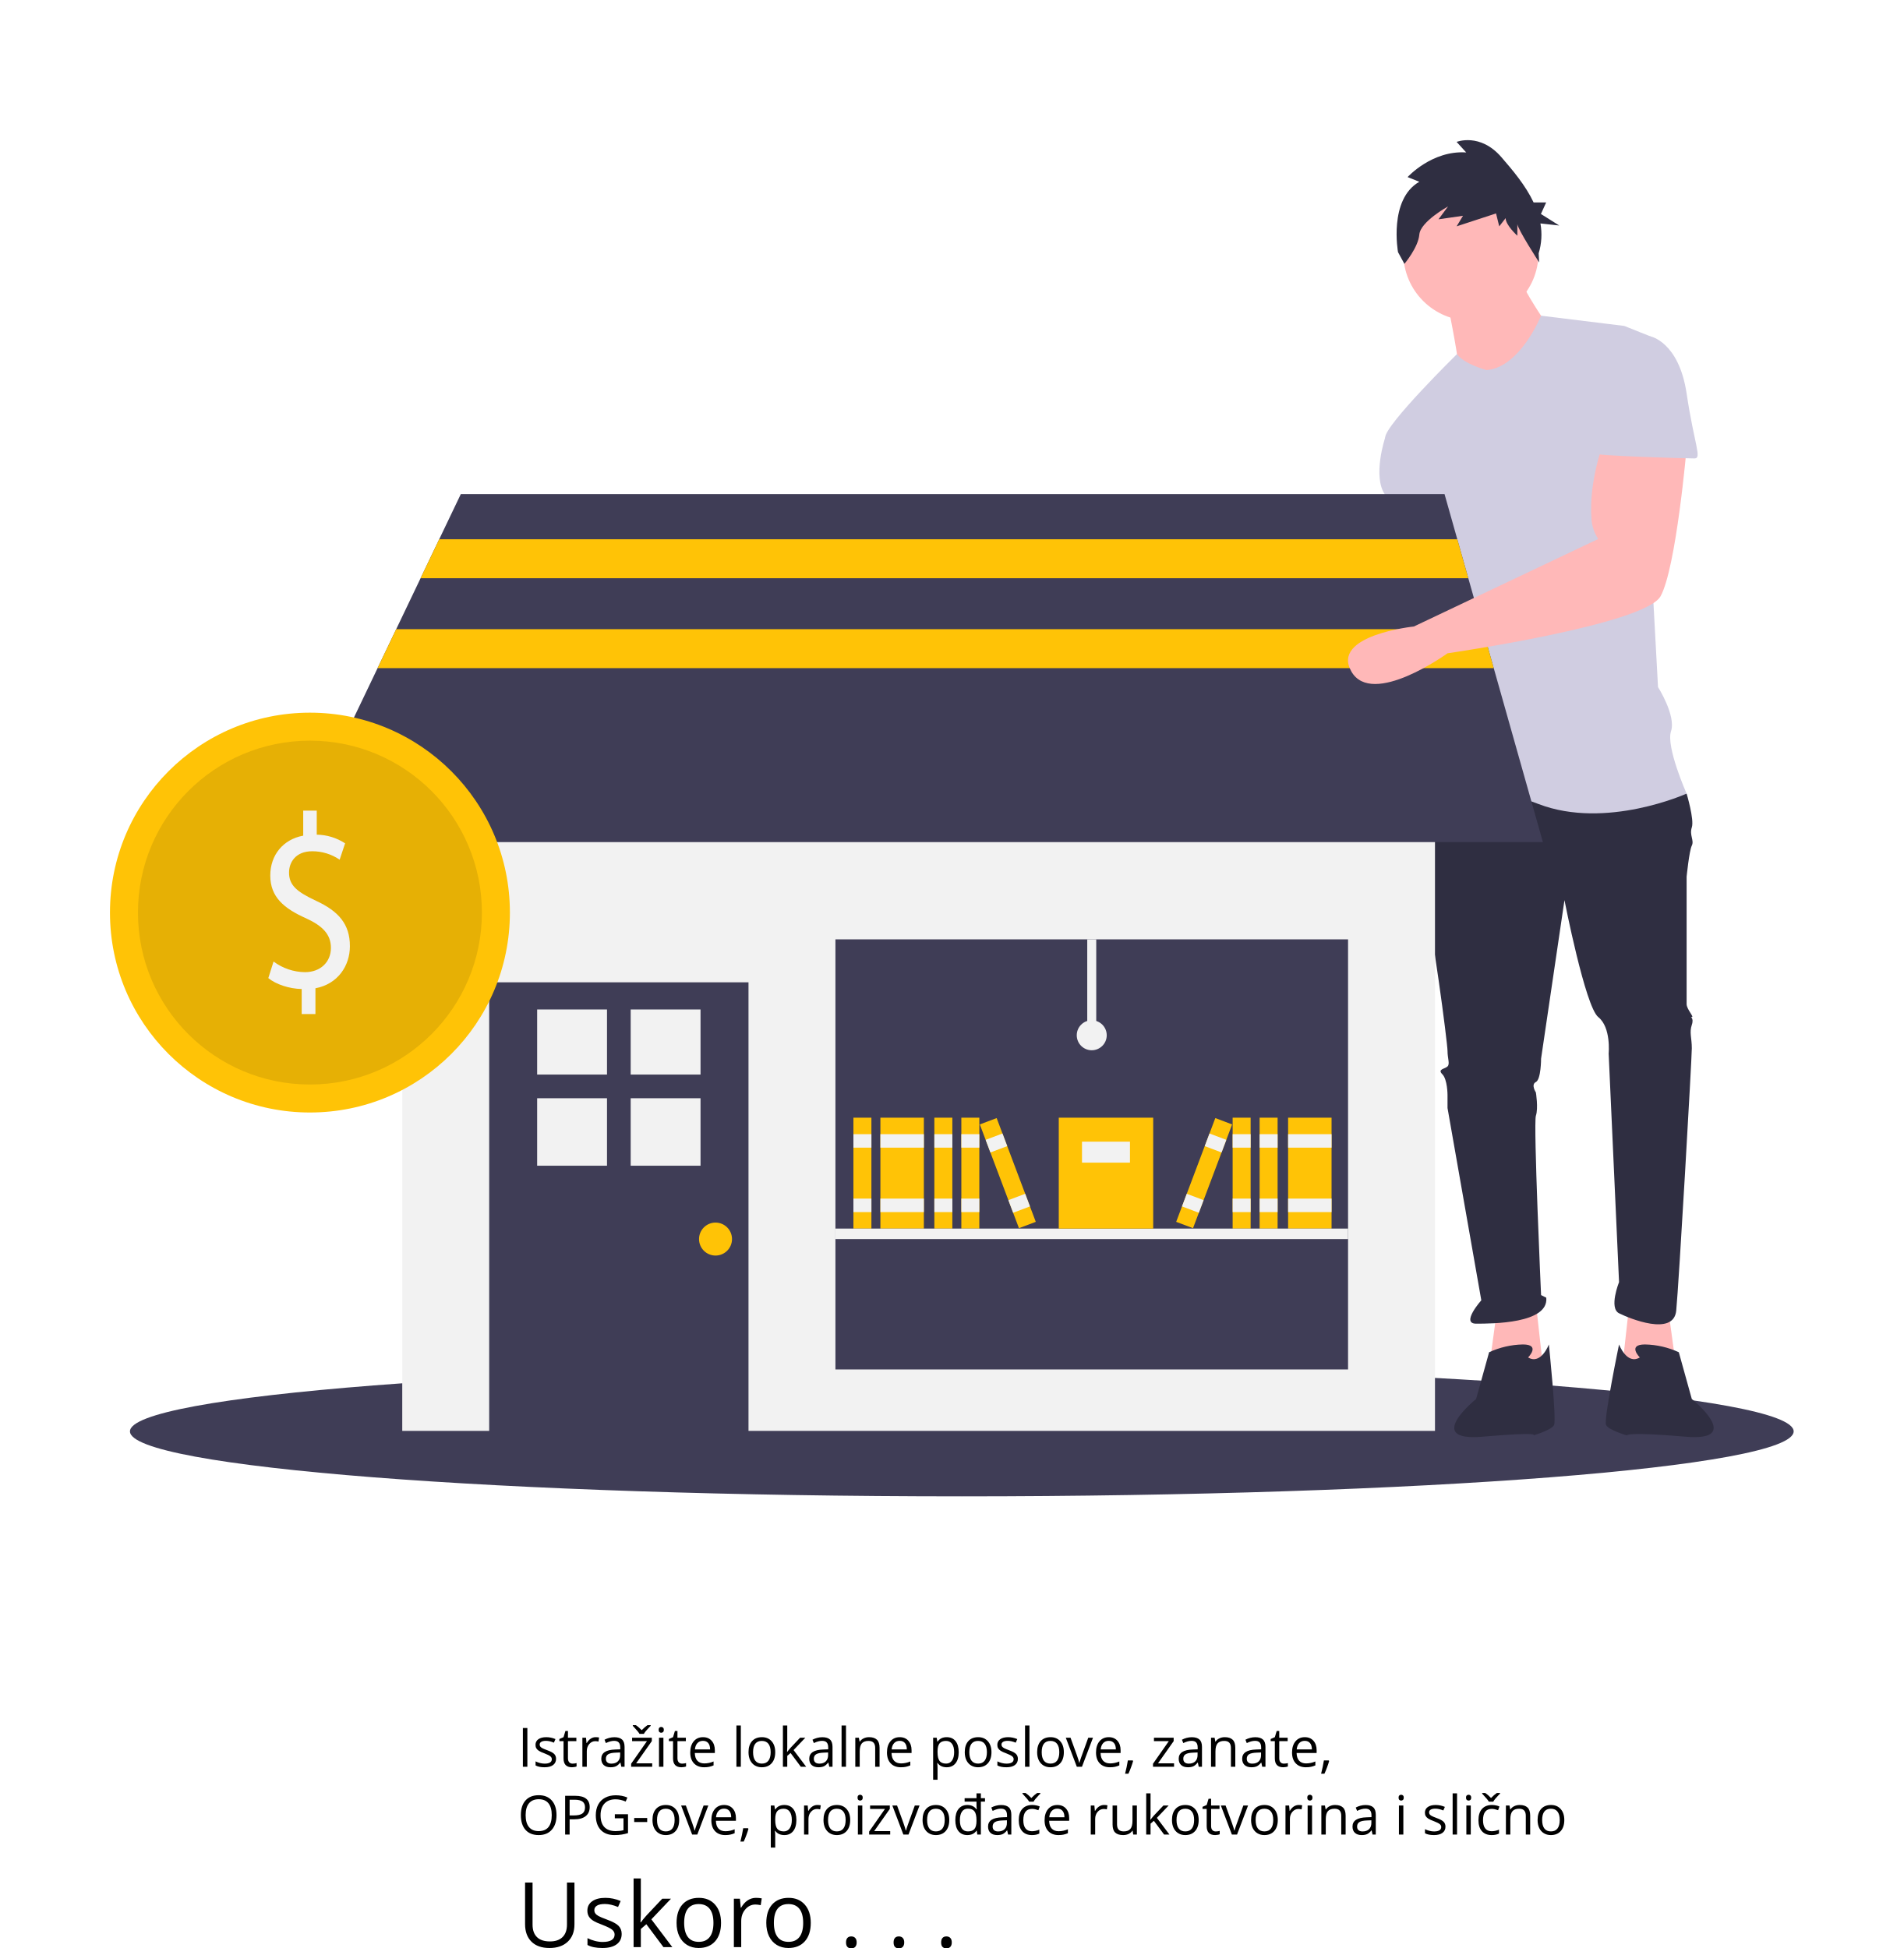
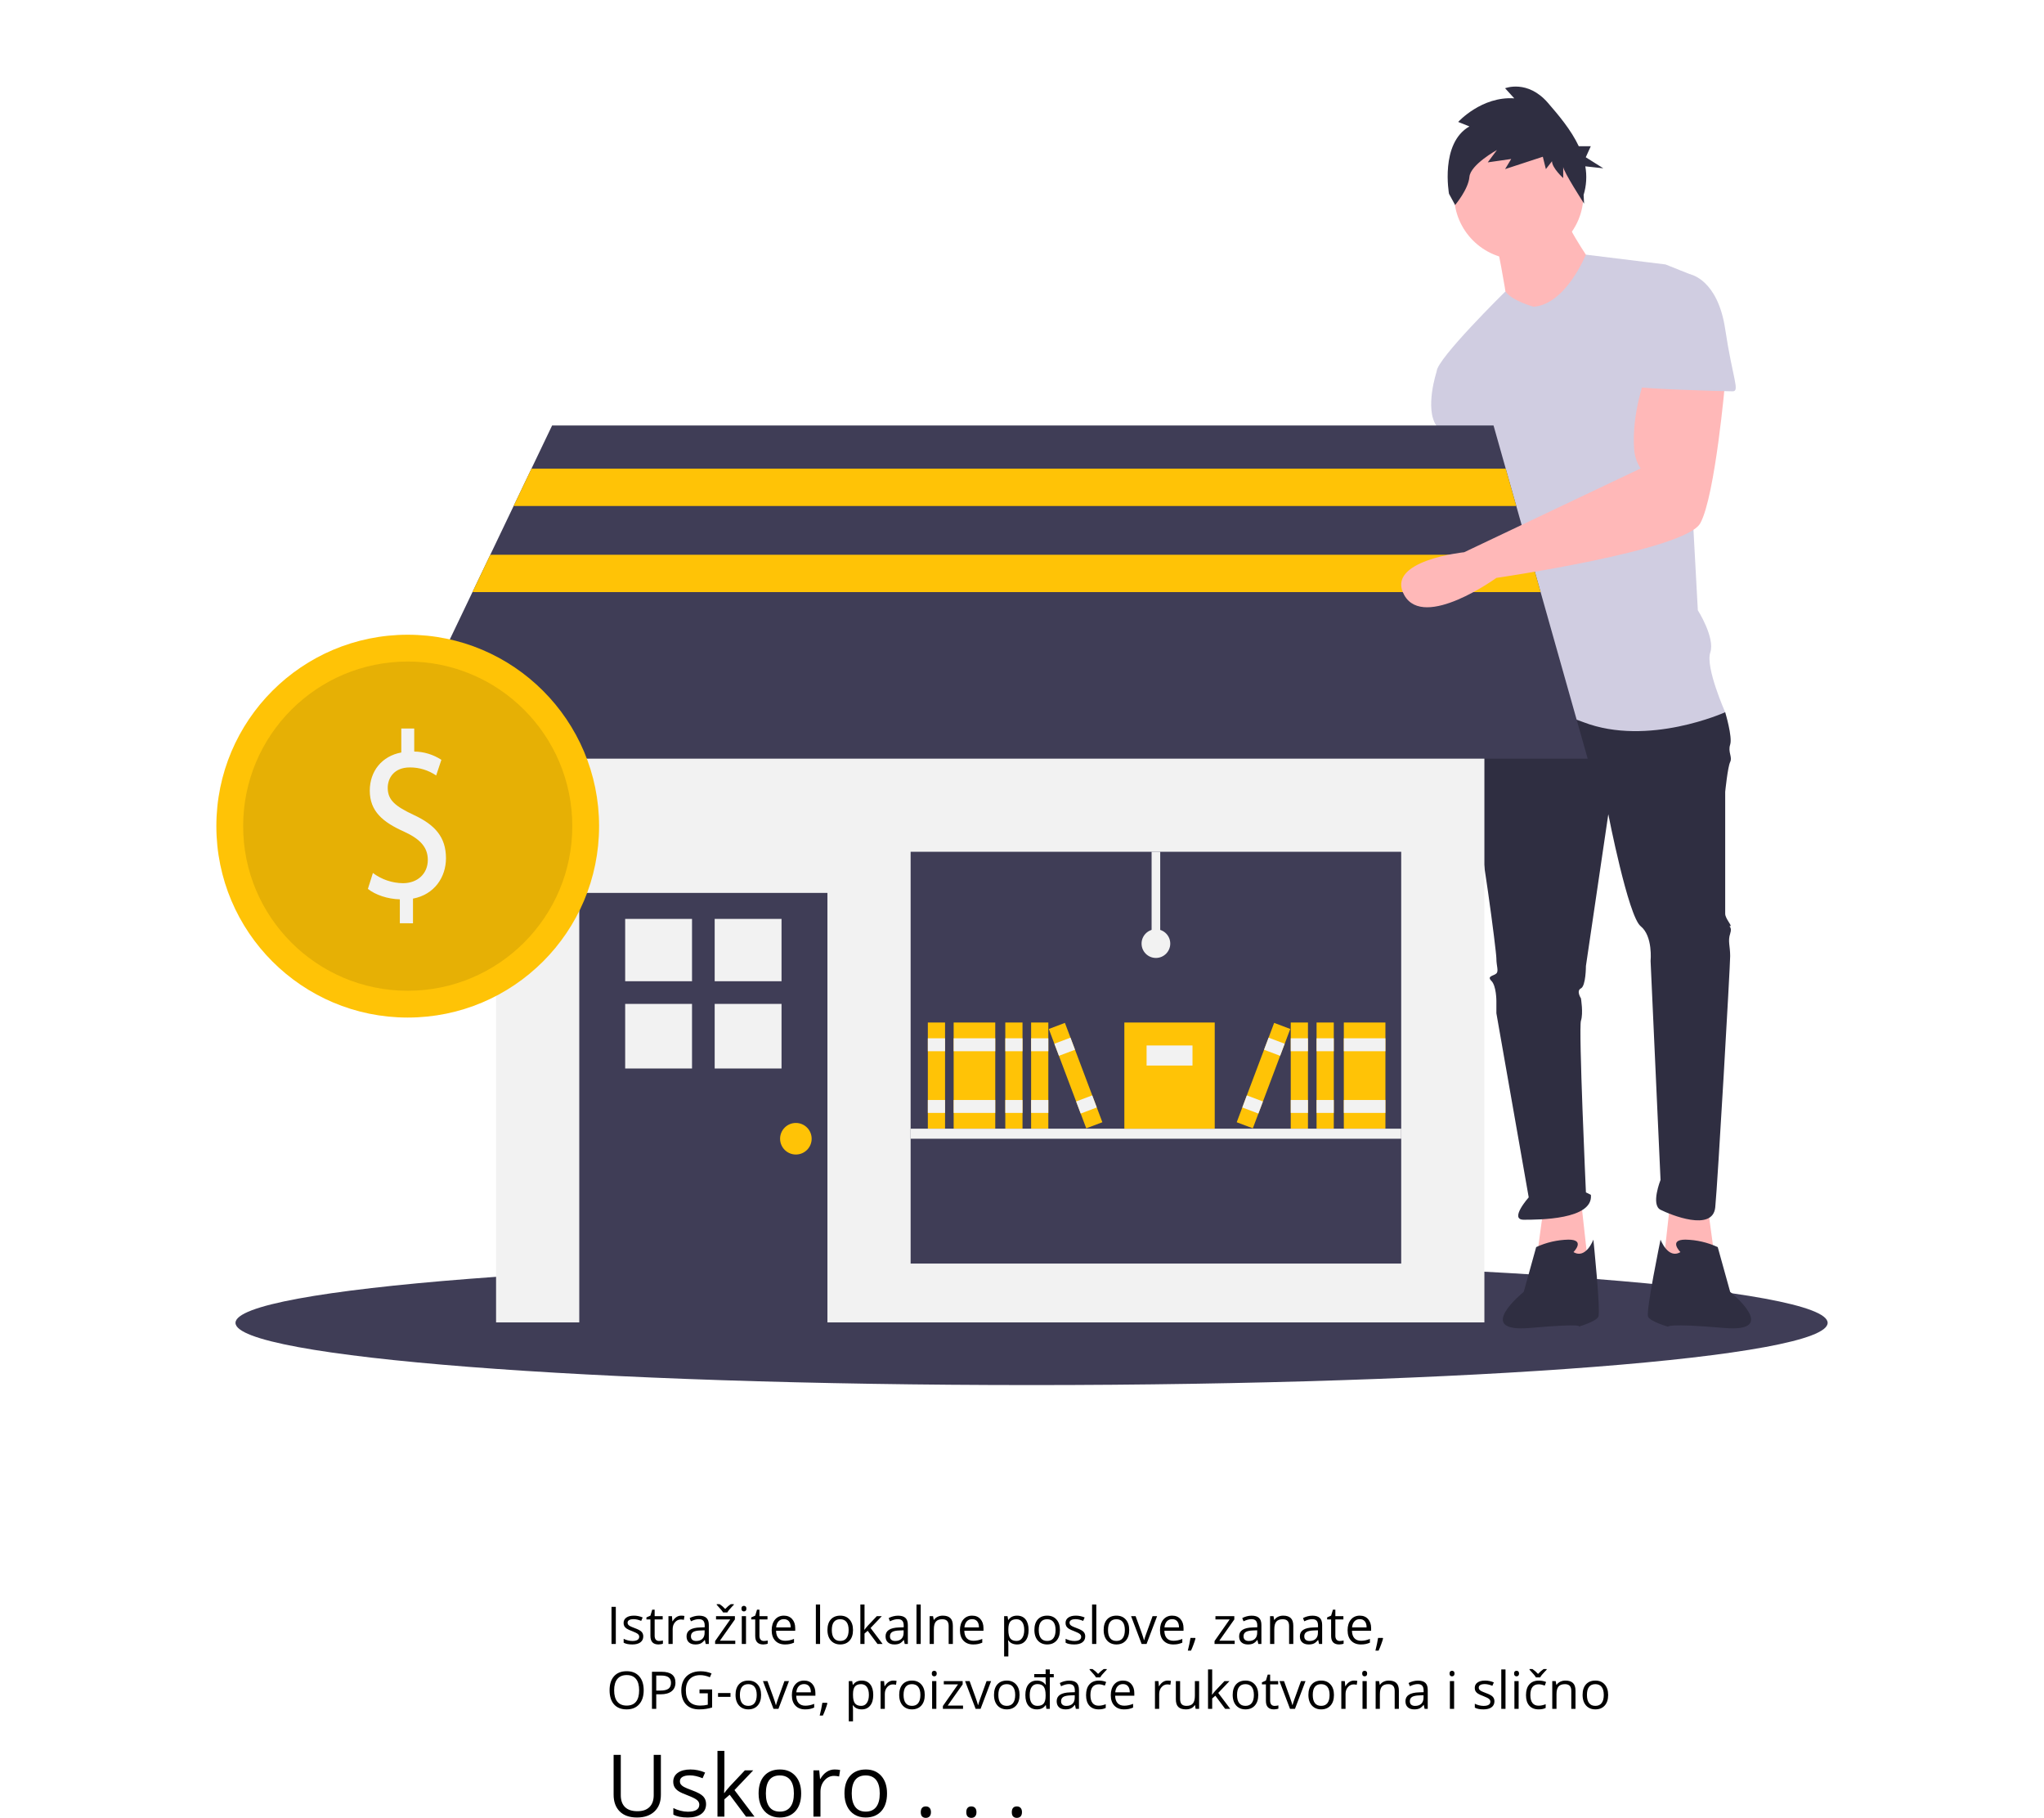
- <svg xmlns="http://www.w3.org/2000/svg" data-name="Layer 1" width="842" height="861.814" viewBox="0 0 842 861.814" version="1.1" id="svg124">
+ <svg xmlns="http://www.w3.org/2000/svg" data-name="Layer 1" width="944.719" height="839.814" viewBox="0 0 944.719 839.814" version="1.1" id="svg124">
  <defs id="defs128" />
-   <g id="g13629" transform="translate(48.64032,62)">
-     <ellipse cx="376.782" cy="571.255" rx="367.937" ry="28.745" fill="#3f3d56" id="ellipse4" style="stroke-width:0.884" />
-     <polygon points="779.369,585.5 783.268,614.093 755.975,616.692 759.874,581.601 " fill="#a0616a" id="polygon6" style="fill:#ffb8b8;fill-opacity:1" transform="scale(0.8844648)" />
-     <path d="m 575.523,170.702 c 0,0 2.299,31.037 2.299,32.186 0,1.15 -16.093,80.466 -16.093,80.466 0,0 -22.99,43.681 0,42.532 22.99,-1.15 16.093,-41.382 16.093,-41.382 l 24.14,-66.672 -10.346,-47.13 z" fill="#a0616a" id="path8" style="stroke-width:0.884" />
-     <polygon points="693.591,585.5 689.692,614.093 716.985,616.692 713.086,581.601 " fill="#a0616a" id="polygon10" style="fill:#ffb8b8;fill-opacity:1" transform="scale(0.8844648)" />
-     <path d="m 587.018,281.055 -5.748,8.047 c 0,0 -3.449,34.485 0,45.98 3.449,11.495 10.346,64.373 10.346,67.821 0,3.449 1.15,5.748 0,6.897 -1.149,1.15 -4.598,1.15 -2.299,3.449 2.299,2.299 2.299,9.196 2.299,9.196 v 5.748 l 14.944,85.064 c 0,0 -9.196,10.346 -2.299,10.346 6.897,0 32.186,0 31.037,-11.495 l -2.299,-1.15 c 0,0 -3.449,-75.868 -2.299,-79.316 1.149,-3.449 0,-10.346 0,-10.346 0,0 -2.299,-3.449 0,-4.598 2.299,-1.15 2.299,-10.346 2.299,-10.346 l 10.346,-70.12 c 0,0 9.196,47.13 14.944,51.728 5.748,4.598 4.598,16.093 4.598,16.093 l 4.598,101.157 c 0,0 -4.598,11.495 0,13.794 4.598,2.299 24.14,10.346 25.289,-1.149 1.15,-11.495 6.897,-111.502 6.897,-116.101 0,-4.598 -1.15,-6.897 0,-10.346 1.149,-3.449 -1.15,-3.449 0,-3.449 1.149,0 -2.299,-3.449 -2.299,-5.748 v -56.326 c 0,0 1.15,-11.495 2.299,-13.794 1.149,-2.299 -1.15,-4.598 0,-8.047 1.149,-3.449 -2.299,-14.944 -2.299,-14.944 l -51.728,-13.794 z" fill="#2f2e41" id="path12" style="stroke-width:0.884" />
-     <path d="m 627.251,538.546 c 0,0 5.748,-5.748 -2.299,-5.748 a 37.416,37.416 0 0 0 -14.944,3.449 l -5.748,20.691 c 0,0 -23.565,18.967 2.874,16.668 26.439,-2.299 22.415,-0.575 22.415,-0.575 0,0 8.047,-2.299 9.196,-4.598 1.149,-2.299 -2.299,-35.635 -2.299,-35.635 0,0 -3.449,9.196 -9.196,5.748 z" fill="#2f2e41" id="path14" style="stroke-width:0.884" />
-     <path d="m 676.679,538.546 c 0,0 -5.748,-5.748 2.299,-5.748 a 37.416,37.416 0 0 1 14.944,3.449 l 5.748,20.691 c 0,0 23.565,18.967 -2.874,16.668 -26.439,-2.299 -25.864,-0.575 -25.864,-0.575 0,0 -8.047,-2.299 -9.196,-4.598 -1.15,-2.299 5.748,-35.635 5.748,-35.635 0,0 3.449,9.196 9.196,5.748 z" fill="#2f2e41" id="path16" style="stroke-width:0.884" />
-     <circle cx="601.961" cy="50.004" r="29.887" fill="#a0616a" id="circle18" style="fill:#ffb8b8;fill-opacity:1;stroke-width:0.884" />
-     <path d="m 591.616,71.844 c 0,0 4.598,22.99 4.598,26.439 0,3.449 19.542,13.794 19.542,13.794 l 21.841,-27.588 c 0,0 -13.794,-19.542 -13.794,-24.14 z" fill="#a0616a" id="path20" style="fill:#ffb8b8;fill-opacity:1;stroke-width:0.884" />
-     <path d="m 608.858,101.732 c 0,0 -10.019,-2.667 -13.056,-7.081 0,0 -31.775,31.221 -31.775,36.968 l 25.289,44.831 c 0,0 0,16.093 2.299,17.243 2.299,1.149 0,0 0,4.598 0,4.598 -6.897,34.485 -4.598,39.083 2.299,4.598 4.598,1.149 2.299,8.047 -2.299,6.897 -8.047,43.681 -8.047,43.681 0,0 20.691,-6.897 50.578,4.598 29.887,11.495 65.522,-4.598 65.522,-4.598 0,0 -9.196,-20.691 -6.897,-27.588 2.299,-6.897 -5.748,-19.542 -5.748,-19.542 l -5.748,-105.755 c 0,0 8.047,-47.13 2.299,-49.429 l -11.495,-4.598 -36.812,-4.524 c 0,0 -9.169,22.917 -24.112,24.066 z" fill="#d0cde1" id="path22" style="stroke-width:0.884" />
-     <path d="m 575.523,123.572 -11.495,8.047 c 0,0 -5.748,17.243 0,25.289 5.748,8.047 8.047,19.542 8.047,19.542 l 22.99,-2.299 z" fill="#d0cde1" id="path24" style="stroke-width:0.884" />
-     <path d="m 579.143,18.418 -5.184,-2.076 c 0,0 10.84,-11.934 25.922,-10.896 l -4.242,-4.67 c 0,0 10.369,-4.151 19.795,6.745 4.955,5.728 10.688,12.461 14.262,20.045 h 5.552 l -2.317,5.102 8.11,5.102 -8.324,-0.916 a 28.233,28.233 0 0 1 -0.787,13.214 l 0.223,4.033 c 0,0 -9.649,-14.929 -9.649,-17.005 v 5.189 c 0,0 -5.184,-4.67 -5.184,-7.783 l -2.828,3.632 -1.414,-5.708 -17.438,5.708 2.828,-4.67 -10.84,1.557 4.242,-5.708 c 0,0 -12.254,6.745 -12.725,12.453 -0.471,5.708 -6.598,12.972 -6.598,12.972 l -2.828,-5.189 c 0,0 -4.242,-23.349 9.426,-31.132 z" fill="#2f2e41" id="path26" style="stroke-width:0.884" />
-     <rect x="129.281" y="250.155" width="456.793" height="320.882" fill="#f2f2f2" id="rect28" style="stroke-width:0.884" />
-     <rect x="167.734" y="372.586" width="114.696" height="200.22" fill="#3f3d56" id="rect30" style="stroke-width:0.884" />
-     <rect x="188.95" y="384.598" width="30.896" height="28.801" fill="#f2f2f2" id="rect32" style="stroke-width:0.884" />
-     <rect x="230.319" y="384.598" width="30.896" height="28.801" fill="#f2f2f2" id="rect34" style="stroke-width:0.884" />
-     <rect x="188.95" y="423.872" width="30.896" height="29.849" fill="#f2f2f2" id="rect36" style="stroke-width:0.884" />
-     <rect x="230.319" y="423.872" width="30.896" height="29.849" fill="#f2f2f2" id="rect38" style="stroke-width:0.884" />
-     <circle cx="267.844" cy="486.176" r="7.293" fill="#ffc306" id="circle40" style="stroke-width:0.884" />
-     <rect x="320.883" y="353.58" width="226.739" height="190.275" fill="#3f3d56" id="rect42" style="stroke-width:0.884" />
-     <polygon points="673.786,199.628 679.295,219.117 686.499,244.603 692.008,264.092 716.602,351.134 92.199,351.134 133.831,264.092 143.148,244.603 155.337,219.117 164.654,199.628 175.455,177.051 667.407,177.051 " fill="#3f3d56" id="polygon44" transform="scale(0.8844648)" />
-     <rect x="328.838" y="432.474" width="7.956" height="49.061" fill="#ffc306" id="rect46" style="stroke-width:0.884" />
-     <rect x="328.838" y="439.767" width="7.956" height="5.967" fill="#f2f2f2" id="rect48" style="stroke-width:0.884" />
-     <rect x="328.838" y="468.275" width="7.956" height="5.967" fill="#f2f2f2" id="rect50" style="stroke-width:0.884" />
-     <rect x="340.772" y="432.474" width="19.226" height="49.061" fill="#ffc306" id="rect52" style="stroke-width:0.884" />
-     <rect x="340.772" y="439.767" width="19.226" height="5.967" fill="#f2f2f2" id="rect54" style="stroke-width:0.884" />
-     <rect x="340.772" y="468.275" width="19.226" height="5.967" fill="#f2f2f2" id="rect56" style="stroke-width:0.884" />
-     <rect x="364.639" y="432.474" width="7.956" height="49.061" fill="#ffc306" id="rect58" style="stroke-width:0.884" />
-     <rect x="364.639" y="439.767" width="7.956" height="5.967" fill="#f2f2f2" id="rect60" style="stroke-width:0.884" />
-     <rect x="364.639" y="468.275" width="7.956" height="5.967" fill="#f2f2f2" id="rect62" style="stroke-width:0.884" />
-     <rect x="376.573" y="432.474" width="7.956" height="49.061" fill="#ffc306" id="rect64" style="stroke-width:0.884" />
-     <rect x="376.573" y="439.767" width="7.956" height="5.967" fill="#f2f2f2" id="rect66" style="stroke-width:0.884" />
-     <rect x="376.573" y="468.275" width="7.956" height="5.967" fill="#f2f2f2" id="rect68" style="stroke-width:0.884" />
-     <rect x="206.426" y="543.177" width="7.956" height="49.061" transform="rotate(-20.65411)" fill="#ffc306" id="rect70" style="stroke-width:0.884" />
-     <rect x="206.426" y="550.47" width="7.956" height="5.967" transform="rotate(-20.65411)" fill="#f2f2f2" id="rect72" style="stroke-width:0.884" />
-     <rect x="206.426" y="578.978" width="7.956" height="5.967" transform="rotate(-20.65411)" fill="#f2f2f2" id="rect74" style="stroke-width:0.884" />
-     <rect x="521.103" y="432.474" width="19.226" height="49.061" fill="#ffc306" id="rect76" style="stroke-width:0.884" />
-     <rect x="521.103" y="439.767" width="19.226" height="5.967" fill="#f2f2f2" id="rect78" style="stroke-width:0.884" />
-     <rect x="521.103" y="468.275" width="19.226" height="5.967" fill="#f2f2f2" id="rect80" style="stroke-width:0.884" />
-     <rect x="508.506" y="432.474" width="7.956" height="49.061" fill="#ffc306" id="rect82" style="stroke-width:0.884" />
-     <rect x="508.506" y="439.767" width="7.956" height="5.967" fill="#f2f2f2" id="rect84" style="stroke-width:0.884" />
-     <rect x="508.506" y="468.275" width="7.956" height="5.967" fill="#f2f2f2" id="rect86" style="stroke-width:0.884" />
-     <rect x="496.572" y="432.474" width="7.956" height="49.061" fill="#ffc306" id="rect88" style="stroke-width:0.884" />
-     <rect x="496.572" y="439.767" width="7.956" height="5.967" fill="#f2f2f2" id="rect90" style="stroke-width:0.884" />
-     <rect x="496.572" y="468.275" width="7.956" height="5.967" fill="#f2f2f2" id="rect92" style="stroke-width:0.884" />
-     <rect x="-281.451" y="610.088" width="49.061" height="7.956" transform="rotate(-69.34589)" fill="#ffc306" id="rect94" style="stroke-width:0.884" />
-     <rect x="-245.65" y="610.088" width="5.967" height="7.956" transform="rotate(-69.34589)" fill="#f2f2f2" id="rect96" style="stroke-width:0.884" />
-     <rect x="-274.158" y="610.088" width="5.967" height="7.956" transform="rotate(-69.34589)" fill="#f2f2f2" id="rect98" style="stroke-width:0.884" />
-     <rect x="320.883" y="481.535" width="226.739" height="4.641" fill="#f2f2f2" id="rect100" style="stroke-width:0.884" />
-     <rect x="419.667" y="432.474" width="41.768" height="49.061" fill="#ffc306" id="rect102" style="stroke-width:0.884" />
-     <rect x="429.943" y="443.082" width="21.215" height="9.282" fill="#f2f2f2" id="rect104" style="stroke-width:0.884" />
-     <rect x="432.263" y="353.58" width="3.978" height="42.431" fill="#f2f2f2" id="rect106" style="stroke-width:0.884" />
-     <circle cx="434.252" cy="396.011" r="6.63" fill="#f2f2f2" id="circle108" style="stroke-width:0.884" />
-     <polygon points="679.295,219.117 155.337,219.117 164.654,199.628 673.786,199.628 " fill="#ffc306" id="polygon110" transform="scale(0.8844648)" />
-     <polygon points="692.008,264.092 133.831,264.092 143.148,244.603 686.499,244.603 " fill="#ffc306" id="polygon112" transform="scale(0.8844648)" />
-     <path d="m 660.586,133.918 c 0,0 -6.657,17.117 -5.266,34.053 a 17.949,17.949 0 0 0 2.967,8.479 v 0 l -81.551,38.717 c 0,0 -36.848,3.815 -27.652,19.908 9.196,16.093 42.532,-8.047 42.532,-8.047 0,0 87.363,-12.645 94.26,-25.289 6.897,-12.645 11.495,-65.522 11.495,-65.522 z" fill="#a0616a" id="path114" style="fill:#ffb8b8;fill-opacity:1;stroke-width:0.884" />
-     <path d="m 664.035,86.788 h 17.243 c 0,0 12.645,2.299 16.093,25.289 3.449,22.99 6.897,28.738 3.449,28.738 -3.449,0 -44.831,-1.15 -44.831,-2.299 0,-1.15 8.047,-51.728 8.047,-51.728 z" fill="#d0cde1" id="path116" style="stroke-width:0.884" />
-     <circle cx="88.446" cy="341.736" r="88.446" fill="#ffc306" id="circle118" style="stroke-width:0.884" />
-     <circle cx="88.446" cy="341.736" r="76.064" opacity="0.1" id="circle120" style="stroke-width:0.884" />
-     <path d="m 84.802,386.621 v -11.071 c -5.596,-0.109 -11.386,-2.083 -14.763,-4.823 l 2.316,-7.344 a 23.599,23.599 0 0 0 13.894,4.713 c 6.851,0 11.482,-4.494 11.482,-10.742 0,-6.029 -3.763,-9.755 -10.903,-13.044 -9.842,-4.384 -15.921,-9.427 -15.921,-18.963 0,-9.098 5.693,-16.004 14.57,-17.648 V 296.629 h 5.982 v 10.633 a 23.476,23.476 0 0 1 12.544,3.836 l -2.413,7.235 a 21.322,21.322 0 0 0 -12.157,-3.727 c -7.429,0 -10.228,5.042 -10.228,9.427 0,5.7 3.57,8.55 11.965,12.496 9.938,4.604 14.956,10.303 14.956,20.059 0,8.659 -5.307,16.771 -15.246,18.634 v 11.401 z" fill="#f2f2f2" id="path122" style="stroke-width:0.884" />
-   </g>
-   <text xml:space="preserve" style="font-style:normal;font-variant:normal;font-weight:normal;font-stretch:normal;font-size:40px;line-height:1.25;font-family:'Open Sans';-inkscape-font-specification:'Open Sans, @wght=600';font-variant-ligatures:none;font-variant-caps:normal;font-variant-numeric:normal;font-variant-east-asian:normal;font-variation-settings:'wght' 600;stroke-width:2.702" x="228.607" y="811.423" id="text2027">
-     <tspan id="tspan2025" x="228.607" y="811.423" style="font-style:normal;font-variant:normal;font-weight:normal;font-stretch:normal;font-size:40px;font-family:'Open Sans';-inkscape-font-specification:'Open Sans, @wght=600';font-variant-ligatures:none;font-variant-caps:normal;font-variant-numeric:normal;font-variant-east-asian:normal;font-variation-settings:'wght' 600;stroke-width:2.702" />
-     <tspan x="228.607" y="861.423" style="font-style:normal;font-variant:normal;font-weight:normal;font-stretch:normal;font-size:40px;font-family:'Open Sans';-inkscape-font-specification:'Open Sans, @wght=600';font-variant-ligatures:none;font-variant-caps:normal;font-variant-numeric:normal;font-variant-east-asian:normal;font-variation-settings:'wght' 600;stroke-width:2.702" id="tspan6412">Uskoro . . . </tspan>
+   <ellipse cx="476.782" cy="611.255" rx="367.937" ry="28.745" fill="#3f3d56" id="ellipse4" style="stroke-width:0.884" />
+   <polygon points="755.975,616.692 759.874,581.601 779.369,585.5 783.268,614.093 " fill="#a0616a" id="polygon6" style="fill:#ffb8b8;fill-opacity:1" transform="matrix(0.8844648,0,0,0.8844648,100,40)" />
+   <path d="m 675.523,210.702 c 0,0 2.299,31.037 2.299,32.186 0,1.15 -16.093,80.466 -16.093,80.466 0,0 -22.99,43.681 0,42.532 22.99,-1.15 16.093,-41.382 16.093,-41.382 l 24.14,-66.672 -10.346,-47.13 z" fill="#a0616a" id="path8" style="stroke-width:0.884" />
+   <polygon points="716.985,616.692 713.086,581.601 693.591,585.5 689.692,614.093 " fill="#a0616a" id="polygon10" style="fill:#ffb8b8;fill-opacity:1" transform="matrix(0.8844648,0,0,0.8844648,100,40)" />
+   <path d="m 687.018,321.055 -5.748,8.047 c 0,0 -3.449,34.485 0,45.98 3.449,11.495 10.346,64.373 10.346,67.821 0,3.449 1.15,5.748 0,6.897 -1.149,1.15 -4.598,1.15 -2.299,3.449 2.299,2.299 2.299,9.196 2.299,9.196 v 5.748 l 14.944,85.064 c 0,0 -9.196,10.346 -2.299,10.346 6.897,0 32.186,0 31.037,-11.495 l -2.299,-1.15 c 0,0 -3.449,-75.868 -2.299,-79.316 1.149,-3.449 0,-10.346 0,-10.346 0,0 -2.299,-3.449 0,-4.598 2.299,-1.15 2.299,-10.346 2.299,-10.346 l 10.346,-70.12 c 0,0 9.196,47.13 14.944,51.728 5.748,4.598 4.598,16.093 4.598,16.093 l 4.598,101.157 c 0,0 -4.598,11.495 0,13.794 4.598,2.299 24.14,10.346 25.289,-1.149 1.15,-11.495 6.897,-111.502 6.897,-116.101 0,-4.598 -1.15,-6.897 0,-10.346 1.149,-3.449 -1.15,-3.449 0,-3.449 1.149,0 -2.299,-3.449 -2.299,-5.748 v -56.326 c 0,0 1.15,-11.495 2.299,-13.794 1.149,-2.299 -1.15,-4.598 0,-8.047 1.149,-3.449 -2.299,-14.944 -2.299,-14.944 l -51.728,-13.794 z" fill="#2f2e41" id="path12" style="stroke-width:0.884" />
+   <path d="m 727.251,578.546 c 0,0 5.748,-5.748 -2.299,-5.748 a 37.416,37.416 0 0 0 -14.944,3.449 l -5.748,20.691 c 0,0 -23.565,18.967 2.874,16.668 26.439,-2.299 22.415,-0.575 22.415,-0.575 0,0 8.047,-2.299 9.196,-4.598 1.149,-2.299 -2.299,-35.635 -2.299,-35.635 0,0 -3.449,9.196 -9.196,5.748 z" fill="#2f2e41" id="path14" style="stroke-width:0.884" />
+   <path d="m 776.679,578.546 c 0,0 -5.748,-5.748 2.299,-5.748 a 37.416,37.416 0 0 1 14.944,3.449 l 5.748,20.691 c 0,0 23.565,18.967 -2.874,16.668 -26.439,-2.299 -25.864,-0.575 -25.864,-0.575 0,0 -8.047,-2.299 -9.196,-4.598 -1.15,-2.299 5.748,-35.635 5.748,-35.635 0,0 3.449,9.196 9.196,5.748 z" fill="#2f2e41" id="path16" style="stroke-width:0.884" />
+   <circle cx="701.961" cy="90.004" r="29.887" fill="#a0616a" id="circle18" style="fill:#ffb8b8;fill-opacity:1;stroke-width:0.884" />
+   <path d="m 691.616,111.844 c 0,0 4.598,22.99 4.598,26.439 0,3.449 19.542,13.794 19.542,13.794 l 21.841,-27.588 c 0,0 -13.794,-19.542 -13.794,-24.14 z" fill="#a0616a" id="path20" style="fill:#ffb8b8;fill-opacity:1;stroke-width:0.884" />
+   <path d="m 708.858,141.732 c 0,0 -10.019,-2.667 -13.056,-7.081 0,0 -31.775,31.221 -31.775,36.968 l 25.289,44.831 c 0,0 0,16.093 2.299,17.243 2.299,1.149 0,0 0,4.598 0,4.598 -6.897,34.485 -4.598,39.083 2.299,4.598 4.598,1.149 2.299,8.047 -2.299,6.897 -8.047,43.681 -8.047,43.681 0,0 20.691,-6.897 50.578,4.598 29.887,11.495 65.522,-4.598 65.522,-4.598 0,0 -9.196,-20.691 -6.897,-27.588 2.299,-6.897 -5.748,-19.542 -5.748,-19.542 l -5.748,-105.755 c 0,0 8.047,-47.13 2.299,-49.429 l -11.495,-4.598 -36.812,-4.524 c 0,0 -9.169,22.917 -24.112,24.066 z" fill="#d0cde1" id="path22" style="stroke-width:0.884" />
+   <path d="m 675.523,163.572 -11.495,8.047 c 0,0 -5.748,17.243 0,25.289 5.748,8.047 8.047,19.542 8.047,19.542 l 22.99,-2.299 z" fill="#d0cde1" id="path24" style="stroke-width:0.884" />
+   <path d="m 679.143,58.418 -5.184,-2.076 c 0,0 10.84,-11.934 25.922,-10.896 l -4.242,-4.67 c 0,0 10.369,-4.151 19.795,6.745 4.955,5.728 10.688,12.461 14.262,20.045 h 5.552 l -2.317,5.102 8.11,5.102 -8.324,-0.916 a 28.233,28.233 0 0 1 -0.787,13.214 l 0.223,4.033 c 0,0 -9.649,-14.929 -9.649,-17.005 v 5.189 c 0,0 -5.184,-4.67 -5.184,-7.783 l -2.828,3.632 -1.414,-5.708 -17.438,5.708 2.828,-4.67 -10.84,1.557 4.242,-5.708 c 0,0 -12.254,6.745 -12.725,12.453 -0.471,5.708 -6.598,12.972 -6.598,12.972 l -2.828,-5.189 c 0,0 -4.242,-23.349 9.426,-31.132 z" fill="#2f2e41" id="path26" style="stroke-width:0.884" />
+   <rect x="229.281" y="290.155" width="456.793" height="320.882" fill="#f2f2f2" id="rect28" style="stroke-width:0.884" />
+   <rect x="267.734" y="412.586" width="114.696" height="200.22" fill="#3f3d56" id="rect30" style="stroke-width:0.884" />
+   <rect x="288.95" y="424.598" width="30.896" height="28.801" fill="#f2f2f2" id="rect32" style="stroke-width:0.884" />
+   <rect x="330.319" y="424.598" width="30.896" height="28.801" fill="#f2f2f2" id="rect34" style="stroke-width:0.884" />
+   <rect x="288.95" y="463.872" width="30.896" height="29.849" fill="#f2f2f2" id="rect36" style="stroke-width:0.884" />
+   <rect x="330.319" y="463.872" width="30.896" height="29.849" fill="#f2f2f2" id="rect38" style="stroke-width:0.884" />
+   <circle cx="367.844" cy="526.176" r="7.293" fill="#ffc306" id="circle40" style="stroke-width:0.884" />
+   <rect x="420.883" y="393.58" width="226.739" height="190.275" fill="#3f3d56" id="rect42" style="stroke-width:0.884" />
+   <polygon points="133.831,264.092 143.148,244.603 155.337,219.117 164.654,199.628 175.455,177.051 667.407,177.051 673.786,199.628 679.295,219.117 686.499,244.603 692.008,264.092 716.602,351.134 92.199,351.134 " fill="#3f3d56" id="polygon44" transform="matrix(0.8844648,0,0,0.8844648,100,40)" />
+   <rect x="428.838" y="472.474" width="7.956" height="49.061" fill="#ffc306" id="rect46" style="stroke-width:0.884" />
+   <rect x="428.838" y="479.767" width="7.956" height="5.967" fill="#f2f2f2" id="rect48" style="stroke-width:0.884" />
+   <rect x="428.838" y="508.275" width="7.956" height="5.967" fill="#f2f2f2" id="rect50" style="stroke-width:0.884" />
+   <rect x="440.772" y="472.474" width="19.226" height="49.061" fill="#ffc306" id="rect52" style="stroke-width:0.884" />
+   <rect x="440.772" y="479.767" width="19.226" height="5.967" fill="#f2f2f2" id="rect54" style="stroke-width:0.884" />
+   <rect x="440.772" y="508.275" width="19.226" height="5.967" fill="#f2f2f2" id="rect56" style="stroke-width:0.884" />
+   <rect x="464.639" y="472.474" width="7.956" height="49.061" fill="#ffc306" id="rect58" style="stroke-width:0.884" />
+   <rect x="464.639" y="479.767" width="7.956" height="5.967" fill="#f2f2f2" id="rect60" style="stroke-width:0.884" />
+   <rect x="464.639" y="508.275" width="7.956" height="5.967" fill="#f2f2f2" id="rect62" style="stroke-width:0.884" />
+   <rect x="476.573" y="472.474" width="7.956" height="49.061" fill="#ffc306" id="rect64" style="stroke-width:0.884" />
+   <rect x="476.573" y="479.767" width="7.956" height="5.967" fill="#f2f2f2" id="rect66" style="stroke-width:0.884" />
+   <rect x="476.573" y="508.275" width="7.956" height="5.967" fill="#f2f2f2" id="rect68" style="stroke-width:0.884" />
+   <rect x="285.889" y="615.879" width="7.956" height="49.061" transform="rotate(-20.65411)" fill="#ffc306" id="rect70" style="stroke-width:0.884" />
+   <rect x="285.889" y="623.172" width="7.956" height="5.967" transform="rotate(-20.65411)" fill="#f2f2f2" id="rect72" style="stroke-width:0.884" />
+   <rect x="285.889" y="651.68" width="7.956" height="5.967" transform="rotate(-20.65411)" fill="#f2f2f2" id="rect74" style="stroke-width:0.884" />
+   <rect x="621.103" y="472.474" width="19.226" height="49.061" fill="#ffc306" id="rect76" style="stroke-width:0.884" />
+   <rect x="621.103" y="479.767" width="19.226" height="5.967" fill="#f2f2f2" id="rect78" style="stroke-width:0.884" />
+   <rect x="621.103" y="508.275" width="19.226" height="5.967" fill="#f2f2f2" id="rect80" style="stroke-width:0.884" />
+   <rect x="608.506" y="472.474" width="7.956" height="49.061" fill="#ffc306" id="rect82" style="stroke-width:0.884" />
+   <rect x="608.506" y="479.767" width="7.956" height="5.967" fill="#f2f2f2" id="rect84" style="stroke-width:0.884" />
+   <rect x="608.506" y="508.275" width="7.956" height="5.967" fill="#f2f2f2" id="rect86" style="stroke-width:0.884" />
+   <rect x="596.572" y="472.474" width="7.956" height="49.061" fill="#ffc306" id="rect88" style="stroke-width:0.884" />
+   <rect x="596.572" y="479.767" width="7.956" height="5.967" fill="#f2f2f2" id="rect90" style="stroke-width:0.884" />
+   <rect x="596.572" y="508.275" width="7.956" height="5.967" fill="#f2f2f2" id="rect92" style="stroke-width:0.884" />
+   <rect x="-283.608" y="717.77" width="49.061" height="7.956" transform="rotate(-69.34589)" fill="#ffc306" id="rect94" style="stroke-width:0.884" />
+   <rect x="-247.807" y="717.77" width="5.967" height="7.956" transform="rotate(-69.34589)" fill="#f2f2f2" id="rect96" style="stroke-width:0.884" />
+   <rect x="-276.315" y="717.77" width="5.967" height="7.956" transform="rotate(-69.34589)" fill="#f2f2f2" id="rect98" style="stroke-width:0.884" />
+   <rect x="420.883" y="521.535" width="226.739" height="4.641" fill="#f2f2f2" id="rect100" style="stroke-width:0.884" />
+   <rect x="519.667" y="472.474" width="41.768" height="49.061" fill="#ffc306" id="rect102" style="stroke-width:0.884" />
+   <rect x="529.943" y="483.082" width="21.215" height="9.282" fill="#f2f2f2" id="rect104" style="stroke-width:0.884" />
+   <rect x="532.263" y="393.58" width="3.978" height="42.431" fill="#f2f2f2" id="rect106" style="stroke-width:0.884" />
+   <circle cx="534.252" cy="436.011" r="6.63" fill="#f2f2f2" id="circle108" style="stroke-width:0.884" />
+   <polygon points="164.654,199.628 673.786,199.628 679.295,219.117 155.337,219.117 " fill="#ffc306" id="polygon110" transform="matrix(0.8844648,0,0,0.8844648,100,40)" />
+   <polygon points="143.148,244.603 686.499,244.603 692.008,264.092 133.831,264.092 " fill="#ffc306" id="polygon112" transform="matrix(0.8844648,0,0,0.8844648,100,40)" />
+   <path d="m 760.586,173.918 c 0,0 -6.657,17.117 -5.266,34.053 a 17.949,17.949 0 0 0 2.967,8.479 v 0 l -81.551,38.717 c 0,0 -36.848,3.815 -27.652,19.908 9.196,16.093 42.532,-8.047 42.532,-8.047 0,0 87.363,-12.645 94.26,-25.289 6.897,-12.645 11.495,-65.522 11.495,-65.522 z" fill="#a0616a" id="path114" style="fill:#ffb8b8;fill-opacity:1;stroke-width:0.884" />
+   <path d="m 764.035,126.788 h 17.243 c 0,0 12.645,2.299 16.093,25.289 3.449,22.99 6.897,28.738 3.449,28.738 -3.449,0 -44.831,-1.15 -44.831,-2.299 0,-1.15 8.047,-51.728 8.047,-51.728 z" fill="#d0cde1" id="path116" style="stroke-width:0.884" />
+   <circle cx="188.446" cy="381.736" r="88.446" fill="#ffc306" id="circle118" style="stroke-width:0.884" />
+   <circle cx="188.446" cy="381.736" r="76.064" opacity="0.1" id="circle120" style="stroke-width:0.884" />
+   <path d="m 184.802,426.621 v -11.071 c -5.596,-0.109 -11.386,-2.083 -14.763,-4.823 l 2.316,-7.344 a 23.599,23.599 0 0 0 13.894,4.713 c 6.851,0 11.482,-4.494 11.482,-10.742 0,-6.029 -3.763,-9.755 -10.903,-13.044 -9.842,-4.384 -15.921,-9.427 -15.921,-18.963 0,-9.098 5.693,-16.004 14.57,-17.648 V 336.629 h 5.982 v 10.633 a 23.476,23.476 0 0 1 12.544,3.836 l -2.413,7.235 a 21.322,21.322 0 0 0 -12.157,-3.727 c -7.429,0 -10.228,5.042 -10.228,9.427 0,5.7 3.57,8.55 11.965,12.496 9.938,4.604 14.956,10.303 14.956,20.059 0,8.659 -5.307,16.771 -15.246,18.634 v 11.401 z" fill="#f2f2f2" id="path122" style="stroke-width:0.884" />
+   <text xml:space="preserve" style="font-style:normal;font-variant:normal;font-weight:normal;font-stretch:normal;font-size:40px;line-height:1.25;font-family:'Open Sans';-inkscape-font-specification:'Open Sans, @wght=600';font-variant-ligatures:none;font-variant-caps:normal;font-variant-numeric:normal;font-variant-east-asian:normal;font-variation-settings:'wght' 600;stroke-width:2.702" x="279.967" y="789.423" id="text2027">
+     <tspan id="tspan2025" x="279.967" y="789.423" style="font-style:normal;font-variant:normal;font-weight:normal;font-stretch:normal;font-size:40px;font-family:'Open Sans';-inkscape-font-specification:'Open Sans, @wght=600';font-variant-ligatures:none;font-variant-caps:normal;font-variant-numeric:normal;font-variant-east-asian:normal;font-variation-settings:'wght' 600;stroke-width:2.702" />
+     <tspan x="279.967" y="839.423" style="font-style:normal;font-variant:normal;font-weight:normal;font-stretch:normal;font-size:40px;font-family:'Open Sans';-inkscape-font-specification:'Open Sans, @wght=600';font-variant-ligatures:none;font-variant-caps:normal;font-variant-numeric:normal;font-variant-east-asian:normal;font-variation-settings:'wght' 600;stroke-width:2.702" id="tspan6412">Uskoro . . . </tspan>
  </text>
-   <text xml:space="preserve" style="font-size:24px;line-height:1.25;font-family:'Open Sans';-inkscape-font-specification:'Open Sans, @wght=700';font-variant-ligatures:none;font-variation-settings:'wght' 700" x="228.918" y="781.62" id="text6922">
-     <tspan x="228.918" y="781.62" id="tspan7808" style="font-style:normal;font-variant:normal;font-weight:normal;font-stretch:normal;font-size:24px;font-family:'Open Sans';-inkscape-font-specification:'Open Sans, @wght=300';font-variant-ligatures:none;font-variant-caps:normal;font-variant-numeric:normal;font-variant-east-asian:normal;font-variation-settings:'wght' 300">Istražite lokalne poslove, zanate,</tspan>
-     <tspan x="228.918" y="811.62" style="font-style:normal;font-variant:normal;font-weight:normal;font-stretch:normal;font-size:24px;font-family:'Open Sans';-inkscape-font-specification:'Open Sans, @wght=300';font-variant-ligatures:none;font-variant-caps:normal;font-variant-numeric:normal;font-variant-east-asian:normal;font-variation-settings:'wght' 300" id="tspan5246">OPG-ove, proizvođače rukotvorina i slično</tspan>
+   <text xml:space="preserve" style="font-size:24px;line-height:1.25;font-family:'Open Sans';-inkscape-font-specification:'Open Sans, @wght=700';font-variant-ligatures:none;font-variation-settings:'wght' 700" x="280.278" y="759.62" id="text6922">
+     <tspan x="280.278" y="759.62" id="tspan7808" style="font-style:normal;font-variant:normal;font-weight:normal;font-stretch:normal;font-size:24px;font-family:'Open Sans';-inkscape-font-specification:'Open Sans, @wght=300';font-variant-ligatures:none;font-variant-caps:normal;font-variant-numeric:normal;font-variant-east-asian:normal;font-variation-settings:'wght' 300">Istražite lokalne poslove, zanate,</tspan>
+     <tspan x="280.278" y="789.62" style="font-style:normal;font-variant:normal;font-weight:normal;font-stretch:normal;font-size:24px;font-family:'Open Sans';-inkscape-font-specification:'Open Sans, @wght=300';font-variant-ligatures:none;font-variant-caps:normal;font-variant-numeric:normal;font-variant-east-asian:normal;font-variation-settings:'wght' 300" id="tspan5246">OPG-ove, proizvođače rukotvorina i slično</tspan>
  </text>
</svg>
